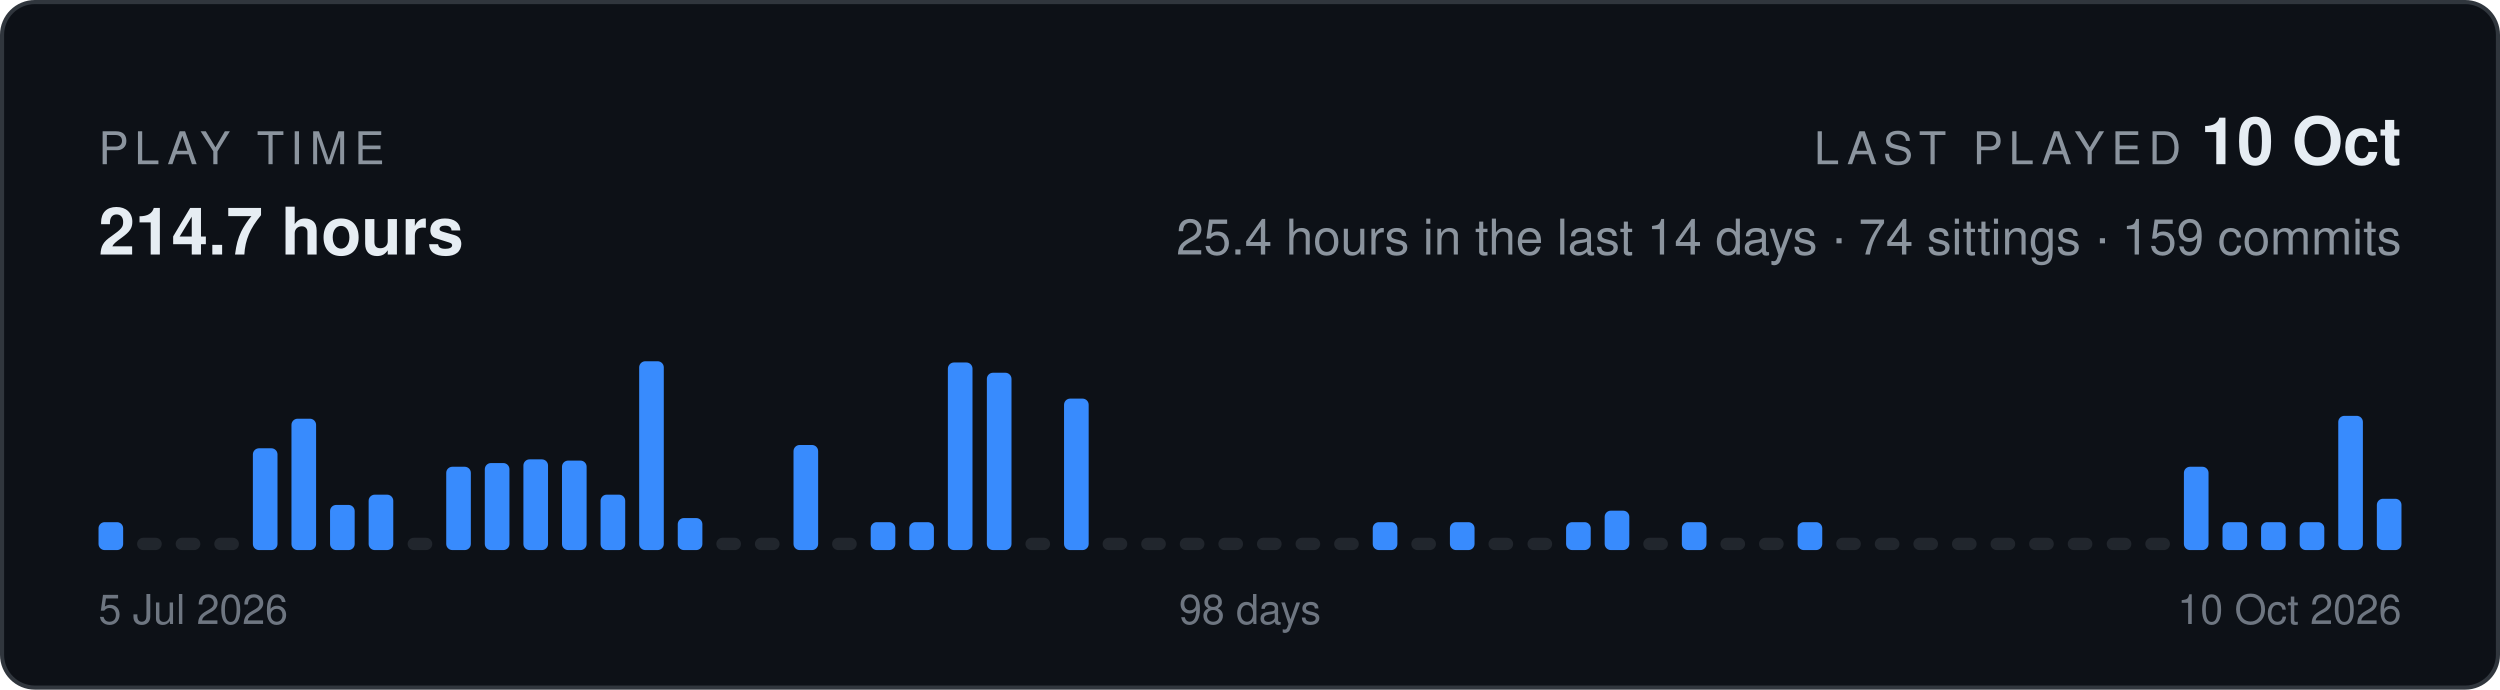
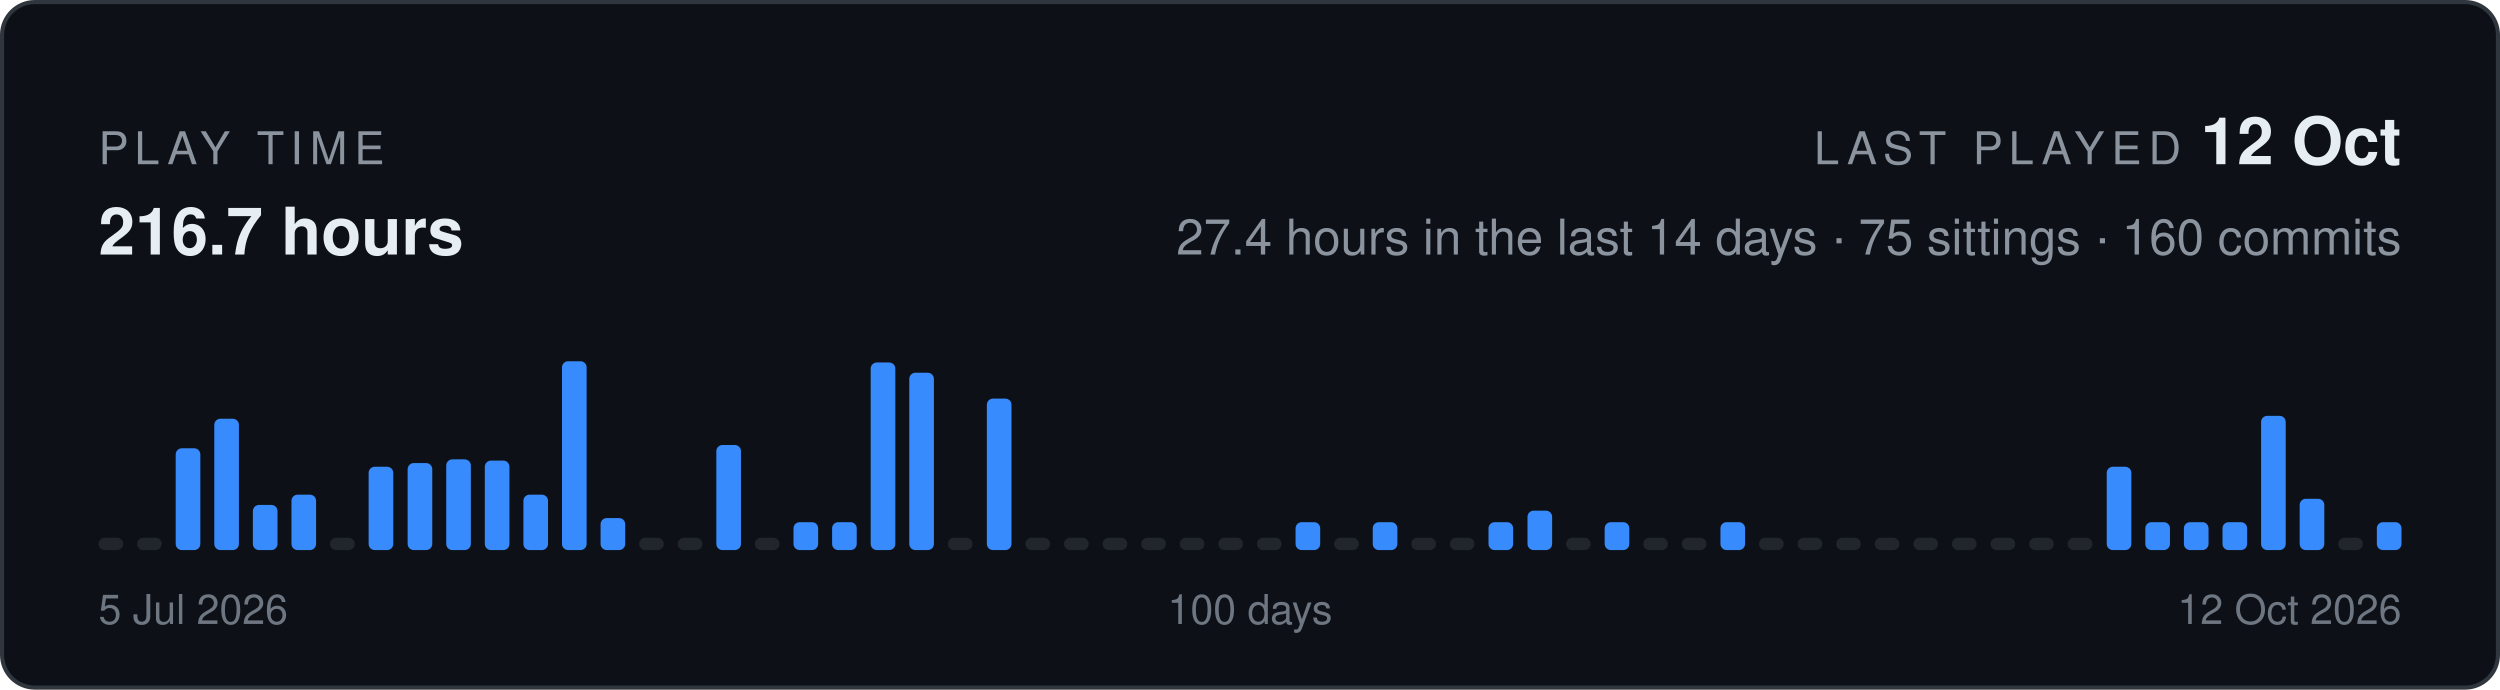
- <svg xmlns="http://www.w3.org/2000/svg" width="609" height="168" viewBox="0 0 609 168" role="img" aria-label="Play time: 214.7 hours over 159 commits, last played 10 Oct">
+ <svg xmlns="http://www.w3.org/2000/svg" width="609" height="168" viewBox="0 0 609 168" role="img" aria-label="Play time: 216.7 hours over 160 commits, last played 12 Oct">
  <style>
    .card { fill: #0d1117; stroke: #30363d }
    text { font-family: -apple-system, BlinkMacSystemFont, "Segoe UI", Helvetica, Arial, sans-serif }
    .label { font-size: 11px; letter-spacing: 1.7px; fill: #8b949e }
    .stat { font-size: 16px; font-weight: 600; letter-spacing: normal; fill: #e6edf3 }
    .note { font-size: 12px; fill: #8b949e }
    .axis { font-size: 10px; fill: #6e7681 }
    .bar { fill: #388bfd }
    .bar-quiet { fill: #21262d }
  </style>
  <rect class="card" x="0.5" y="0.5" width="608" height="167" rx="8" />
  <text class="label" x="24" y="40">PLAY TIME</text>
-   <text class="stat" x="24" y="62">214.7 hours</text>
-   <text class="label" x="585" y="40" text-anchor="end">LAST PLAYED <tspan class="stat">10 Oct</tspan>
+   <text class="stat" x="24" y="62">216.7 hours</text>
+   <text class="label" x="585" y="40" text-anchor="end">LAST PLAYED <tspan class="stat">12 Oct</tspan>
  </text>
-   <text class="note" x="585" y="62" text-anchor="end">25.4 hours in the last 14 days   ·   74 sittings   ·   159 commits</text>
-   <rect class="bar" x="24.0" y="127.2" width="6" height="6.8" rx="1.5" />
+   <text class="note" x="585" y="62" text-anchor="end">27.4 hours in the last 14 days   ·   75 sittings   ·   160 commits</text>
+   <rect class="bar-quiet" x="24.0" y="131.0" width="6" height="3.0" rx="1.5" />
  <rect class="bar-quiet" x="33.4" y="131.0" width="6" height="3.0" rx="1.5" />
-   <rect class="bar-quiet" x="42.8" y="131.0" width="6" height="3.0" rx="1.5" />
-   <rect class="bar-quiet" x="52.2" y="131.0" width="6" height="3.0" rx="1.5" />
-   <rect class="bar" x="61.6" y="109.2" width="6" height="24.8" rx="1.5" />
-   <rect class="bar" x="71.0" y="102.0" width="6" height="32.0" rx="1.5" />
-   <rect class="bar" x="80.4" y="123.0" width="6" height="11.0" rx="1.5" />
-   <rect class="bar" x="89.8" y="120.5" width="6" height="13.5" rx="1.5" />
-   <rect class="bar-quiet" x="99.3" y="131.0" width="6" height="3.0" rx="1.5" />
-   <rect class="bar" x="108.7" y="113.7" width="6" height="20.3" rx="1.5" />
-   <rect class="bar" x="118.1" y="112.8" width="6" height="21.2" rx="1.5" />
-   <rect class="bar" x="127.5" y="111.9" width="6" height="22.1" rx="1.5" />
-   <rect class="bar" x="136.9" y="112.2" width="6" height="21.8" rx="1.5" />
-   <rect class="bar" x="146.3" y="120.5" width="6" height="13.5" rx="1.5" />
-   <rect class="bar" x="155.7" y="88.0" width="6" height="46.0" rx="1.5" />
-   <rect class="bar" x="165.1" y="126.2" width="6" height="7.8" rx="1.5" />
-   <rect class="bar-quiet" x="174.5" y="131.0" width="6" height="3.0" rx="1.5" />
+   <rect class="bar" x="42.8" y="109.2" width="6" height="24.8" rx="1.5" />
+   <rect class="bar" x="52.2" y="102.0" width="6" height="32.0" rx="1.5" />
+   <rect class="bar" x="61.6" y="123.0" width="6" height="11.0" rx="1.5" />
+   <rect class="bar" x="71.0" y="120.5" width="6" height="13.5" rx="1.5" />
+   <rect class="bar-quiet" x="80.4" y="131.0" width="6" height="3.0" rx="1.5" />
+   <rect class="bar" x="89.8" y="113.7" width="6" height="20.3" rx="1.5" />
+   <rect class="bar" x="99.3" y="112.8" width="6" height="21.2" rx="1.5" />
+   <rect class="bar" x="108.7" y="111.9" width="6" height="22.1" rx="1.5" />
+   <rect class="bar" x="118.1" y="112.2" width="6" height="21.8" rx="1.5" />
+   <rect class="bar" x="127.5" y="120.5" width="6" height="13.5" rx="1.5" />
+   <rect class="bar" x="136.9" y="88.0" width="6" height="46.0" rx="1.5" />
+   <rect class="bar" x="146.3" y="126.2" width="6" height="7.8" rx="1.5" />
+   <rect class="bar-quiet" x="155.7" y="131.0" width="6" height="3.0" rx="1.5" />
+   <rect class="bar-quiet" x="165.1" y="131.0" width="6" height="3.0" rx="1.5" />
+   <rect class="bar" x="174.5" y="108.4" width="6" height="25.6" rx="1.5" />
  <rect class="bar-quiet" x="183.9" y="131.0" width="6" height="3.0" rx="1.5" />
-   <rect class="bar" x="193.3" y="108.4" width="6" height="25.6" rx="1.5" />
-   <rect class="bar-quiet" x="202.7" y="131.0" width="6" height="3.0" rx="1.5" />
-   <rect class="bar" x="212.1" y="127.2" width="6" height="6.8" rx="1.5" />
-   <rect class="bar" x="221.5" y="127.2" width="6" height="6.8" rx="1.5" />
-   <rect class="bar" x="230.9" y="88.3" width="6" height="45.7" rx="1.5" />
-   <rect class="bar" x="240.4" y="90.8" width="6" height="43.2" rx="1.5" />
+   <rect class="bar" x="193.3" y="127.2" width="6" height="6.8" rx="1.5" />
+   <rect class="bar" x="202.7" y="127.2" width="6" height="6.8" rx="1.5" />
+   <rect class="bar" x="212.1" y="88.3" width="6" height="45.7" rx="1.5" />
+   <rect class="bar" x="221.5" y="90.8" width="6" height="43.2" rx="1.5" />
+   <rect class="bar-quiet" x="230.9" y="131.0" width="6" height="3.0" rx="1.5" />
+   <rect class="bar" x="240.4" y="97.1" width="6" height="36.9" rx="1.5" />
  <rect class="bar-quiet" x="249.8" y="131.0" width="6" height="3.0" rx="1.5" />
-   <rect class="bar" x="259.2" y="97.1" width="6" height="36.9" rx="1.5" />
+   <rect class="bar-quiet" x="259.2" y="131.0" width="6" height="3.0" rx="1.5" />
  <rect class="bar-quiet" x="268.6" y="131.0" width="6" height="3.0" rx="1.5" />
  <rect class="bar-quiet" x="278.0" y="131.0" width="6" height="3.0" rx="1.5" />
  <rect class="bar-quiet" x="287.4" y="131.0" width="6" height="3.0" rx="1.5" />
  <rect class="bar-quiet" x="296.8" y="131.0" width="6" height="3.0" rx="1.5" />
  <rect class="bar-quiet" x="306.2" y="131.0" width="6" height="3.0" rx="1.5" />
-   <rect class="bar-quiet" x="315.6" y="131.0" width="6" height="3.0" rx="1.5" />
+   <rect class="bar" x="315.6" y="127.2" width="6" height="6.8" rx="1.5" />
  <rect class="bar-quiet" x="325.0" y="131.0" width="6" height="3.0" rx="1.5" />
  <rect class="bar" x="334.4" y="127.2" width="6" height="6.8" rx="1.5" />
  <rect class="bar-quiet" x="343.8" y="131.0" width="6" height="3.0" rx="1.5" />
-   <rect class="bar" x="353.2" y="127.2" width="6" height="6.8" rx="1.5" />
-   <rect class="bar-quiet" x="362.6" y="131.0" width="6" height="3.0" rx="1.5" />
-   <rect class="bar-quiet" x="372.1" y="131.0" width="6" height="3.0" rx="1.5" />
-   <rect class="bar" x="381.5" y="127.2" width="6" height="6.8" rx="1.5" />
-   <rect class="bar" x="390.9" y="124.4" width="6" height="9.6" rx="1.5" />
+   <rect class="bar-quiet" x="353.2" y="131.0" width="6" height="3.0" rx="1.5" />
+   <rect class="bar" x="362.6" y="127.2" width="6" height="6.8" rx="1.5" />
+   <rect class="bar" x="372.1" y="124.4" width="6" height="9.6" rx="1.5" />
+   <rect class="bar-quiet" x="381.5" y="131.0" width="6" height="3.0" rx="1.5" />
+   <rect class="bar" x="390.9" y="127.2" width="6" height="6.8" rx="1.5" />
  <rect class="bar-quiet" x="400.3" y="131.0" width="6" height="3.0" rx="1.5" />
-   <rect class="bar" x="409.7" y="127.2" width="6" height="6.8" rx="1.5" />
-   <rect class="bar-quiet" x="419.1" y="131.0" width="6" height="3.0" rx="1.5" />
+   <rect class="bar-quiet" x="409.7" y="131.0" width="6" height="3.0" rx="1.5" />
+   <rect class="bar" x="419.1" y="127.2" width="6" height="6.8" rx="1.5" />
  <rect class="bar-quiet" x="428.5" y="131.0" width="6" height="3.0" rx="1.5" />
-   <rect class="bar" x="437.9" y="127.2" width="6" height="6.8" rx="1.5" />
+   <rect class="bar-quiet" x="437.9" y="131.0" width="6" height="3.0" rx="1.5" />
  <rect class="bar-quiet" x="447.3" y="131.0" width="6" height="3.0" rx="1.5" />
  <rect class="bar-quiet" x="456.7" y="131.0" width="6" height="3.0" rx="1.5" />
  <rect class="bar-quiet" x="466.1" y="131.0" width="6" height="3.0" rx="1.5" />
  <rect class="bar-quiet" x="475.5" y="131.0" width="6" height="3.0" rx="1.5" />
  <rect class="bar-quiet" x="484.9" y="131.0" width="6" height="3.0" rx="1.5" />
  <rect class="bar-quiet" x="494.3" y="131.0" width="6" height="3.0" rx="1.5" />
  <rect class="bar-quiet" x="503.7" y="131.0" width="6" height="3.0" rx="1.5" />
-   <rect class="bar-quiet" x="513.2" y="131.0" width="6" height="3.0" rx="1.5" />
-   <rect class="bar-quiet" x="522.6" y="131.0" width="6" height="3.0" rx="1.5" />
-   <rect class="bar" x="532.0" y="113.7" width="6" height="20.3" rx="1.5" />
+   <rect class="bar" x="513.2" y="113.7" width="6" height="20.3" rx="1.5" />
+   <rect class="bar" x="522.6" y="127.2" width="6" height="6.8" rx="1.5" />
+   <rect class="bar" x="532.0" y="127.2" width="6" height="6.8" rx="1.5" />
  <rect class="bar" x="541.4" y="127.2" width="6" height="6.8" rx="1.5" />
-   <rect class="bar" x="550.8" y="127.2" width="6" height="6.8" rx="1.5" />
-   <rect class="bar" x="560.2" y="127.2" width="6" height="6.8" rx="1.5" />
-   <rect class="bar" x="569.6" y="101.3" width="6" height="32.7" rx="1.5" />
-   <rect class="bar" x="579.0" y="121.5" width="6" height="12.5" rx="1.5" />
+   <rect class="bar" x="550.8" y="101.3" width="6" height="32.7" rx="1.5" />
+   <rect class="bar" x="560.2" y="121.5" width="6" height="12.5" rx="1.5" />
+   <rect class="bar-quiet" x="569.6" y="131.0" width="6" height="3.0" rx="1.5" />
+   <rect class="bar" x="579.0" y="127.2" width="6" height="6.8" rx="1.5" />
  <text class="axis" x="24" y="152">5 Jul 2026</text>
-   <text class="axis" x="304.5" y="152" text-anchor="middle">98 days</text>
-   <text class="axis" x="585" y="152" text-anchor="end">10 Oct 2026</text>
+   <text class="axis" x="304.5" y="152" text-anchor="middle">100 days</text>
+   <text class="axis" x="585" y="152" text-anchor="end">12 Oct 2026</text>
</svg>
